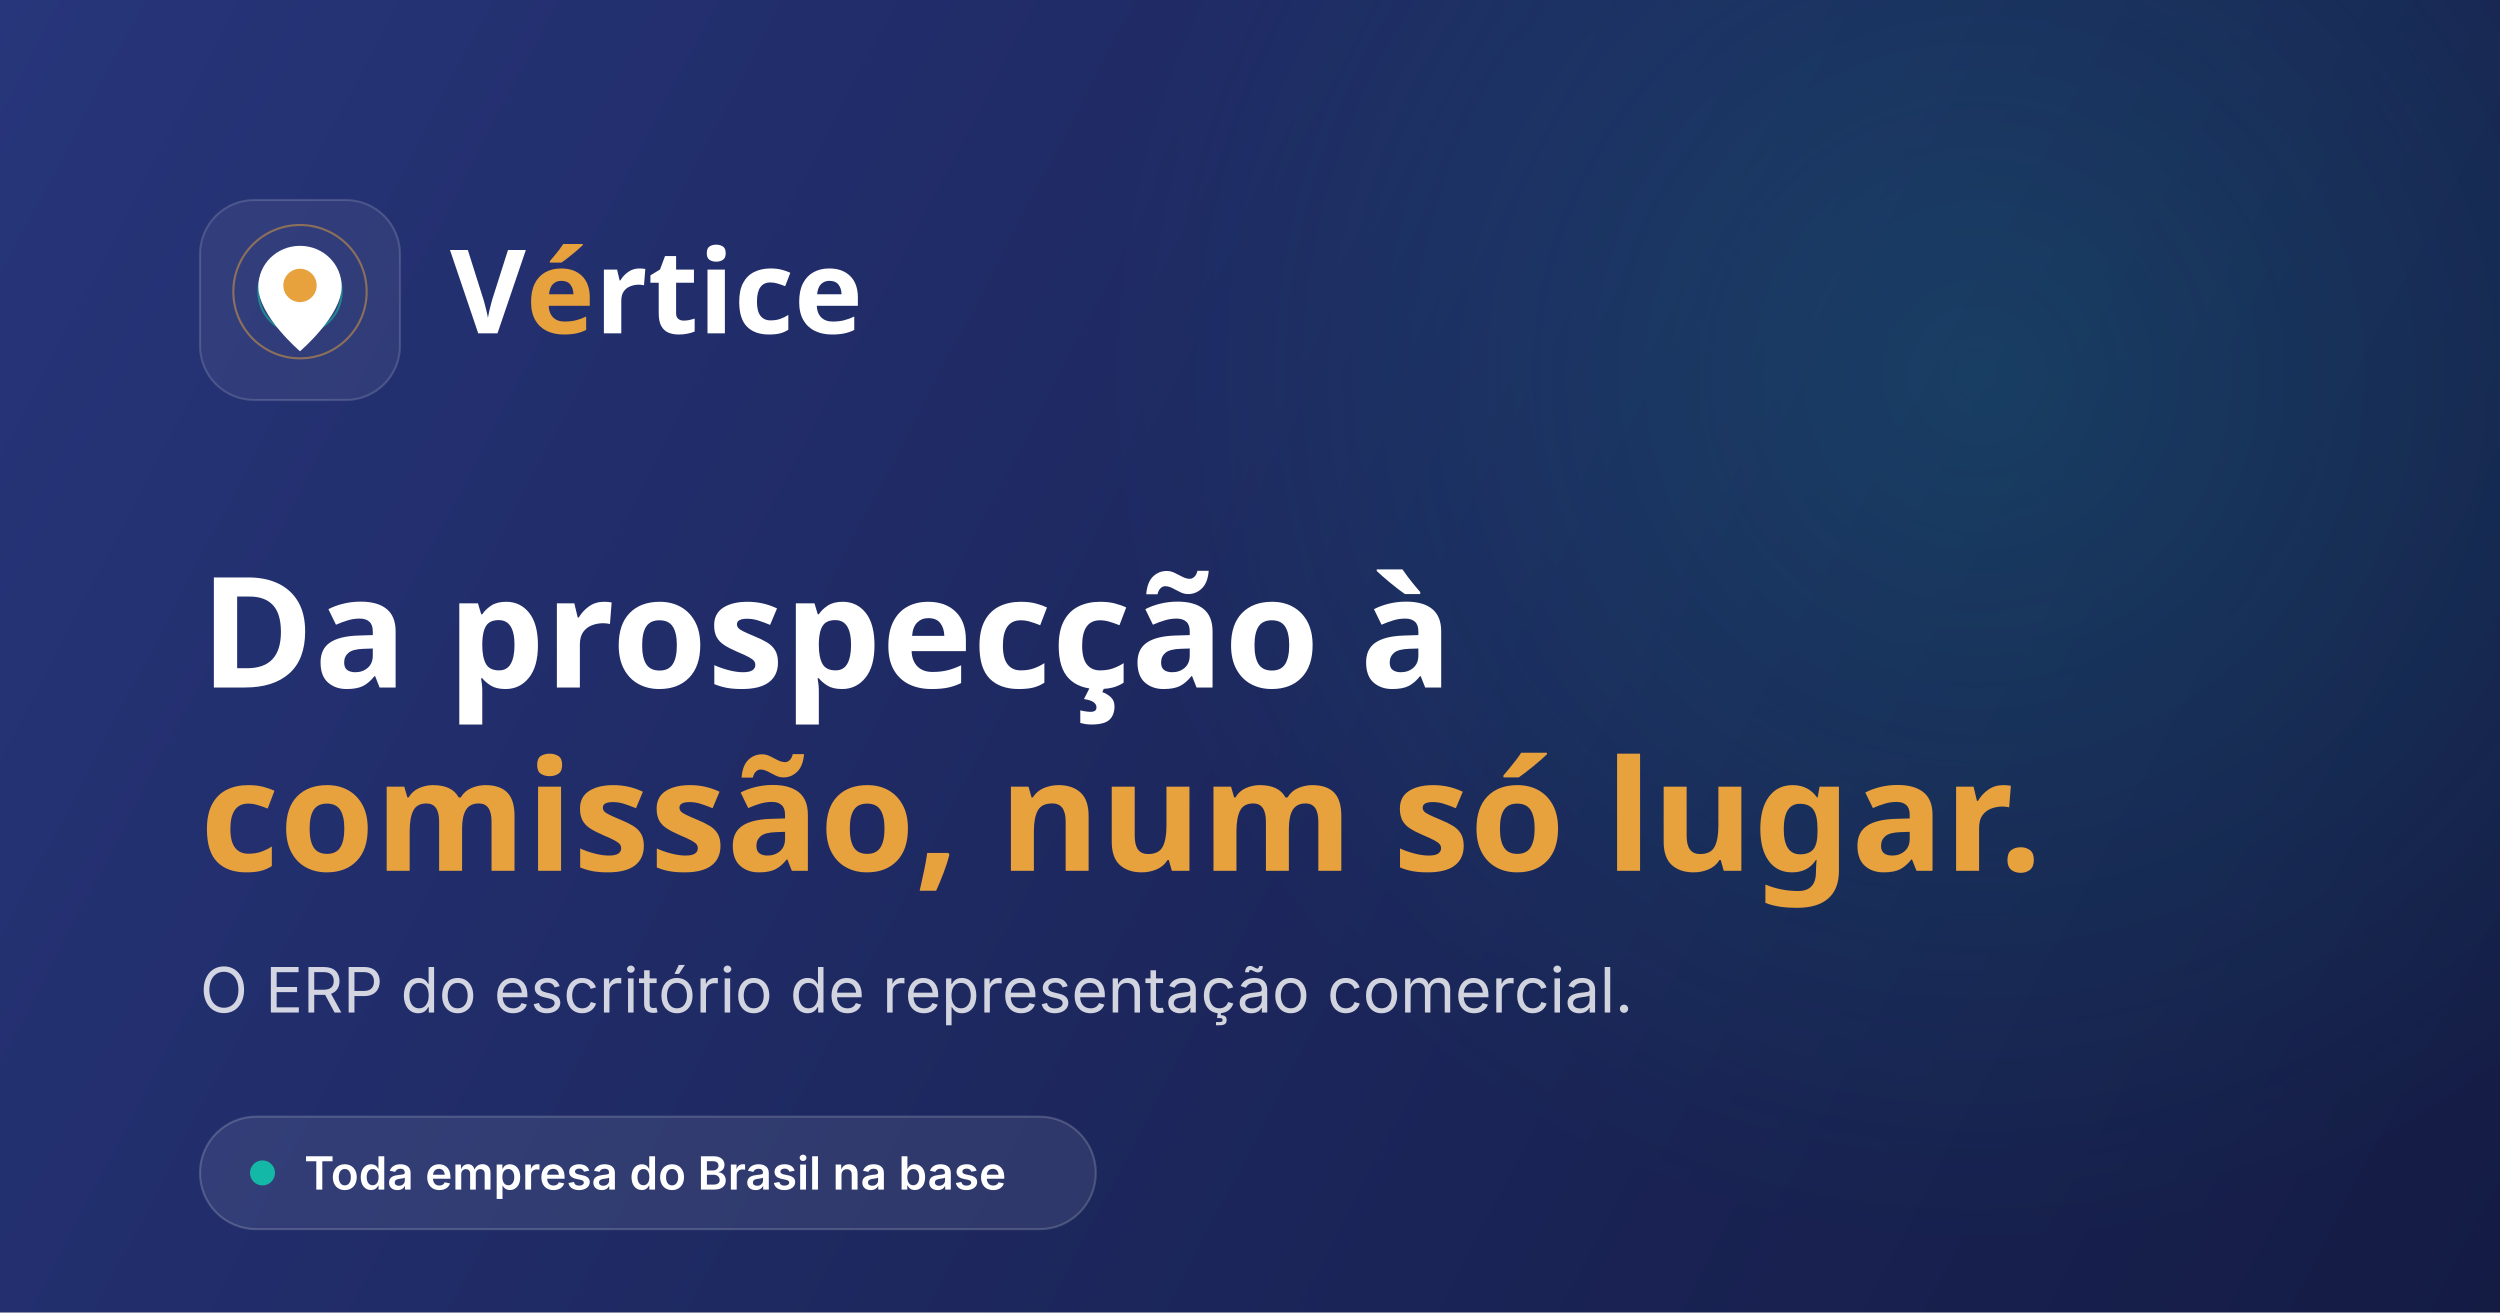
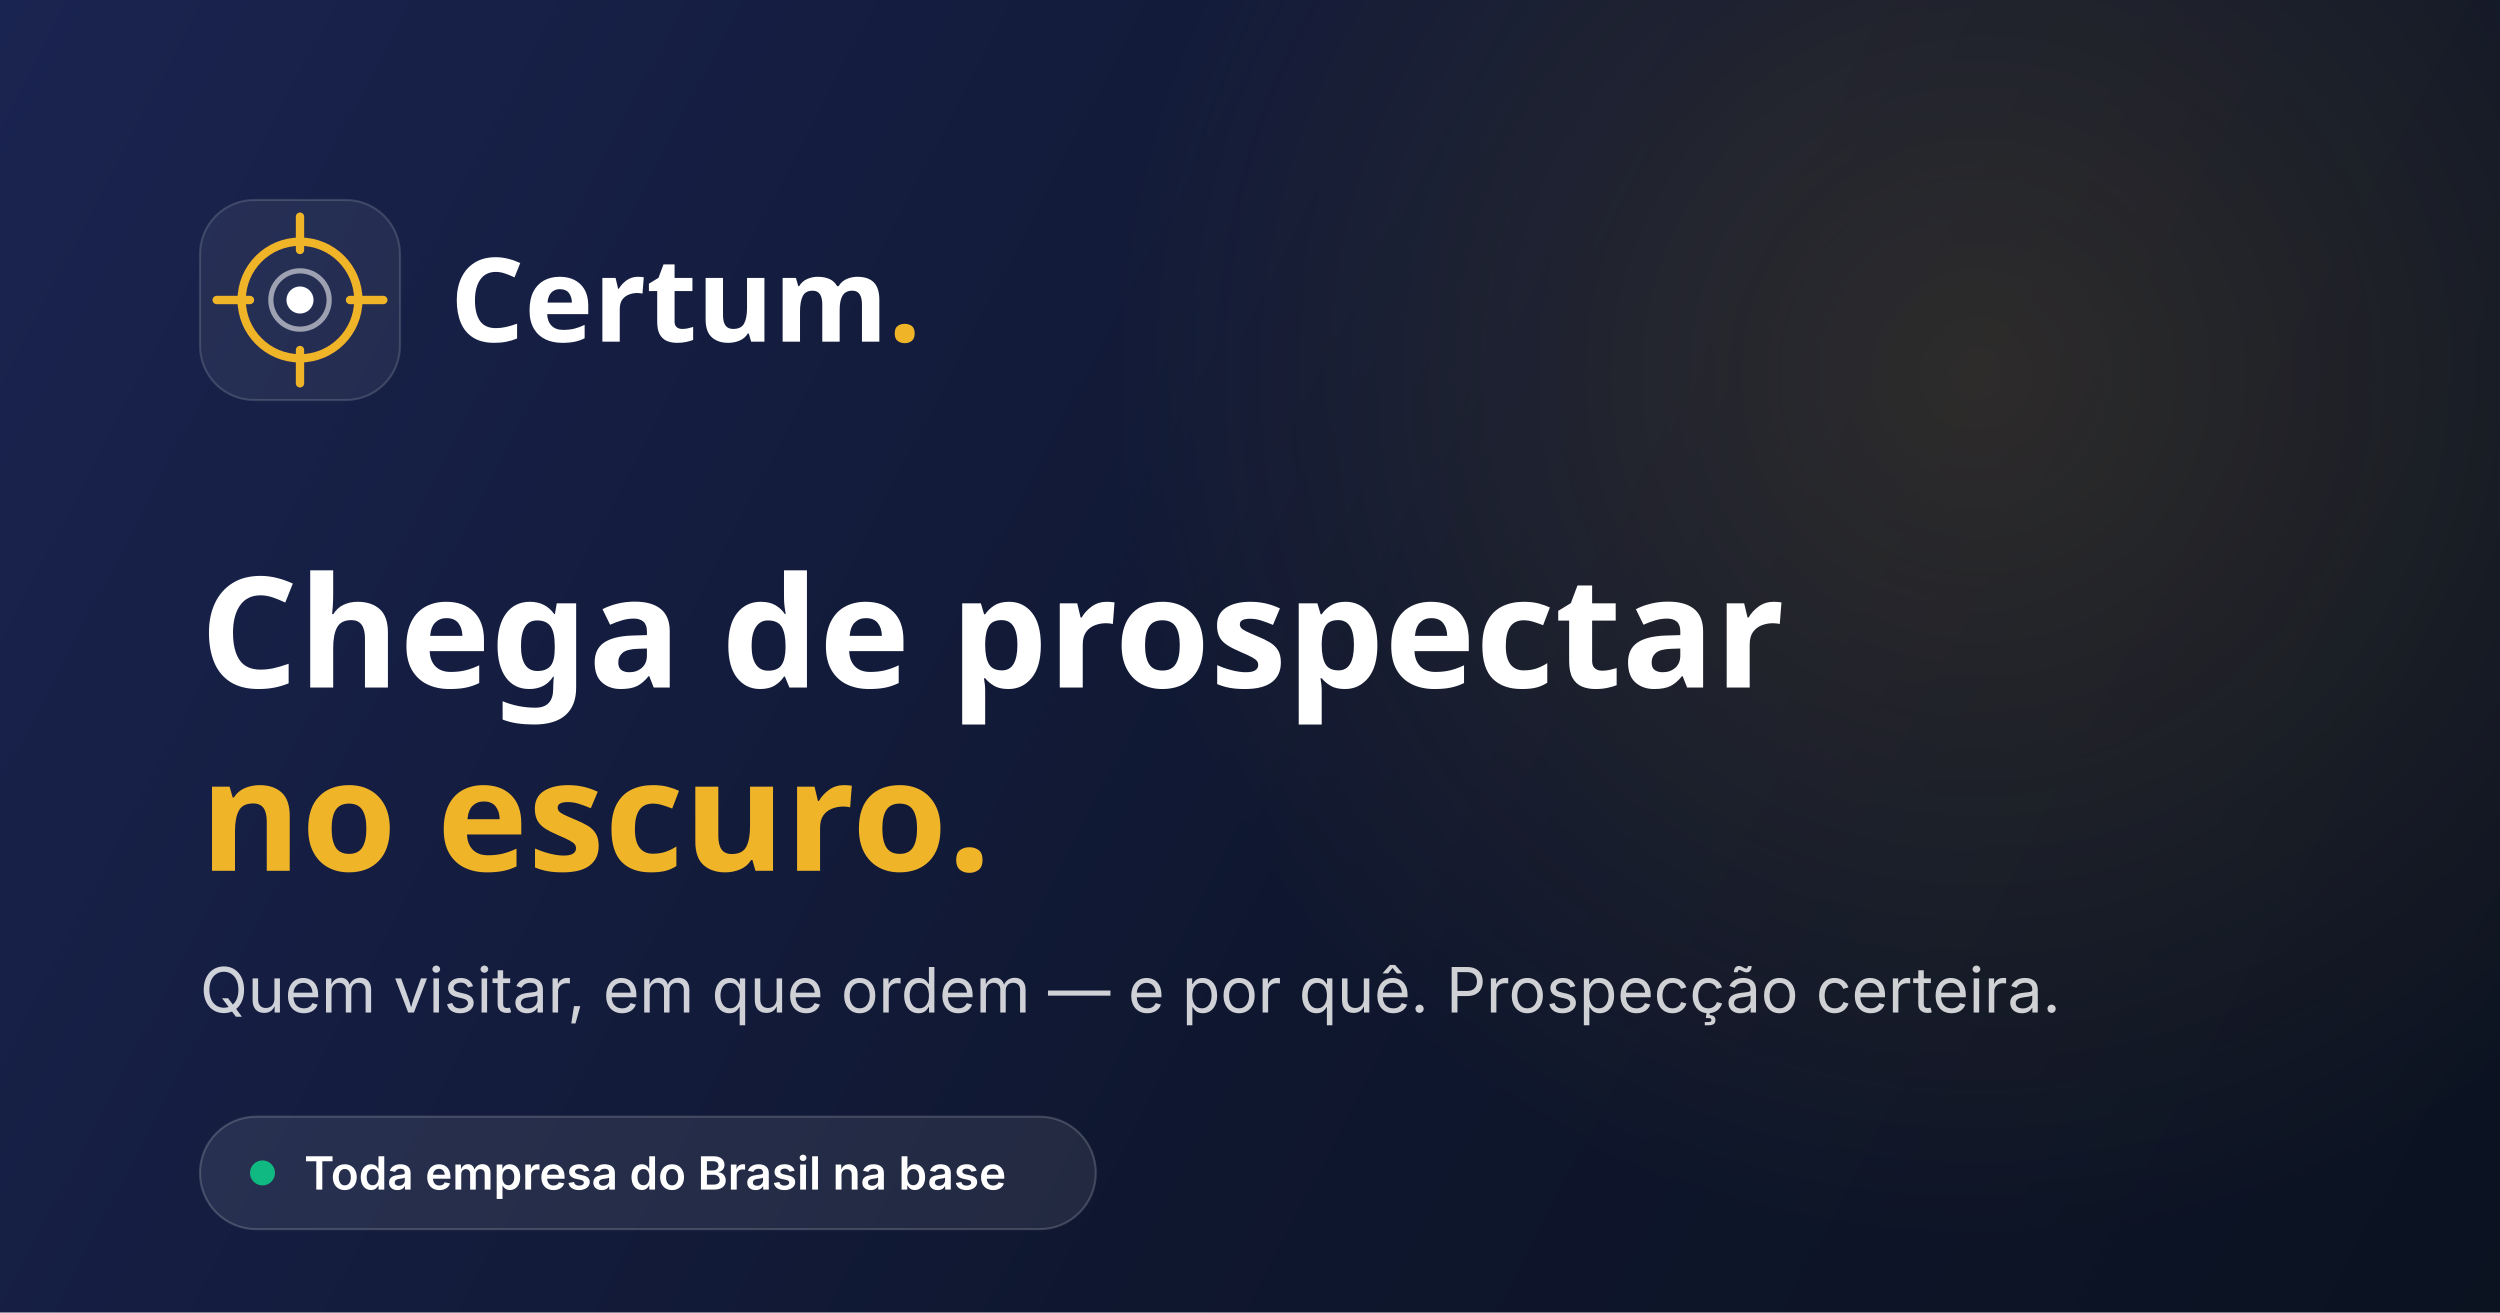
<svg xmlns="http://www.w3.org/2000/svg" width="1200" height="630" viewBox="0 0 1200 630" fill="none">
  <defs>
    <linearGradient id="bg" x1="0" y1="0" x2="1200" y2="630" gradientUnits="userSpaceOnUse">
-       <stop stop-color="#27357A" />
-       <stop offset="0.6" stop-color="#1B2559" />
-       <stop offset="1" stop-color="#141C44" />
+       <stop stop-color="#1A2450" />
+       <stop offset="0.55" stop-color="#0F1730" />
+       <stop offset="1" stop-color="#0B1220" />
    </linearGradient>
    <radialGradient id="dot" cx="0" cy="0" r="1" gradientUnits="userSpaceOnUse" gradientTransform="translate(950 180) scale(420)">
-       <stop stop-color="#14B8A6" stop-opacity="0.18" />
-       <stop offset="1" stop-color="#14B8A6" stop-opacity="0" />
+       <stop stop-color="#F0B429" stop-opacity="0.14" />
+       <stop offset="1" stop-color="#F0B429" stop-opacity="0" />
    </radialGradient>
  </defs>
  <rect width="1200" height="630" fill="url(#bg)" />
  <rect width="1200" height="630" fill="url(#dot)" />
  <g transform="translate(96 96)">
    <rect x="0" y="0" width="96" height="96" rx="26" fill="#FFFFFF" fill-opacity="0.06" stroke="#FFFFFF" stroke-opacity="0.15" />
-     <circle cx="48" cy="44" r="32" stroke="#E8A23D" stroke-opacity="0.5" fill="none" />
-     <circle cx="48" cy="44" r="20" stroke="#14B8A6" stroke-opacity="0.6" fill="none" />
-     <path d="M48 22c-11 0-20 8.6-20 19.6 0 14 20 31 20 31s20-17 20-31C68 30.6 59 22 48 22Z" fill="#FFFFFF" />
-     <circle cx="48" cy="41" r="8" fill="#E8A23D" />
+     <circle cx="48" cy="48" r="28" stroke="#F0B429" stroke-width="4" fill="none" />
+     <line x1="48" y1="8" x2="48" y2="24" stroke="#F0B429" stroke-width="4" stroke-linecap="round" />
+     <line x1="48" y1="72" x2="48" y2="88" stroke="#F0B429" stroke-width="4" stroke-linecap="round" />
+     <line x1="8" y1="48" x2="24" y2="48" stroke="#F0B429" stroke-width="4" stroke-linecap="round" />
+     <line x1="72" y1="48" x2="88" y2="48" stroke="#F0B429" stroke-width="4" stroke-linecap="round" />
+     <circle cx="48" cy="48" r="14" stroke="#FFFFFF" stroke-opacity="0.55" stroke-width="2.5" fill="none" />
+     <circle cx="48" cy="48" r="6.5" fill="#FFFFFF" />
  </g>
-   <text x="216" y="160" font-family="Sora, system-ui, sans-serif" font-size="56" font-weight="700" fill="#FFFFFF">V<tspan fill="#E8A23D">é</tspan>rtice</text>
-   <text x="96" y="330" font-family="Sora, system-ui, sans-serif" font-size="74" font-weight="700" fill="#FFFFFF">Da prospecção à</text>
-   <text x="96" y="418" font-family="Sora, system-ui, sans-serif" font-size="74" font-weight="700" fill="#E8A23D">comissão, num só lugar.</text>
-   <text x="96" y="486" font-family="Inter, system-ui, sans-serif" font-size="30" fill="#FFFFFF" fill-opacity="0.8">O ERP do escritório de representação comercial.</text>
+   <text x="216" y="164" font-family="Sora, system-ui, sans-serif" font-size="56" font-weight="800" fill="#FFFFFF">Certum<tspan fill="#F0B429">.</tspan>
+   </text>
+   <text x="96" y="330" font-family="Sora, system-ui, sans-serif" font-size="74" font-weight="700" fill="#FFFFFF">Chega de prospectar</text>
+   <text x="96" y="418" font-family="Sora, system-ui, sans-serif" font-size="74" font-weight="700" fill="#F0B429">no escuro.</text>
+   <text x="96" y="486" font-family="Inter, system-ui, sans-serif" font-size="30" fill="#FFFFFF" fill-opacity="0.8">Quem visitar, em que ordem — e por quê. Prospecção certeira.</text>
  <g transform="translate(96 536)">
    <rect width="430" height="54" rx="27" fill="#FFFFFF" fill-opacity="0.08" stroke="#FFFFFF" stroke-opacity="0.18" />
-     <circle cx="30" cy="27" r="6" fill="#14B8A6" />
+     <circle cx="30" cy="27" r="6" fill="#10B981" />
    <text x="50" y="35" font-family="Inter, system-ui, sans-serif" font-size="22" font-weight="600" fill="#FFFFFF">Toda empresa do Brasil na base</text>
  </g>
</svg>
